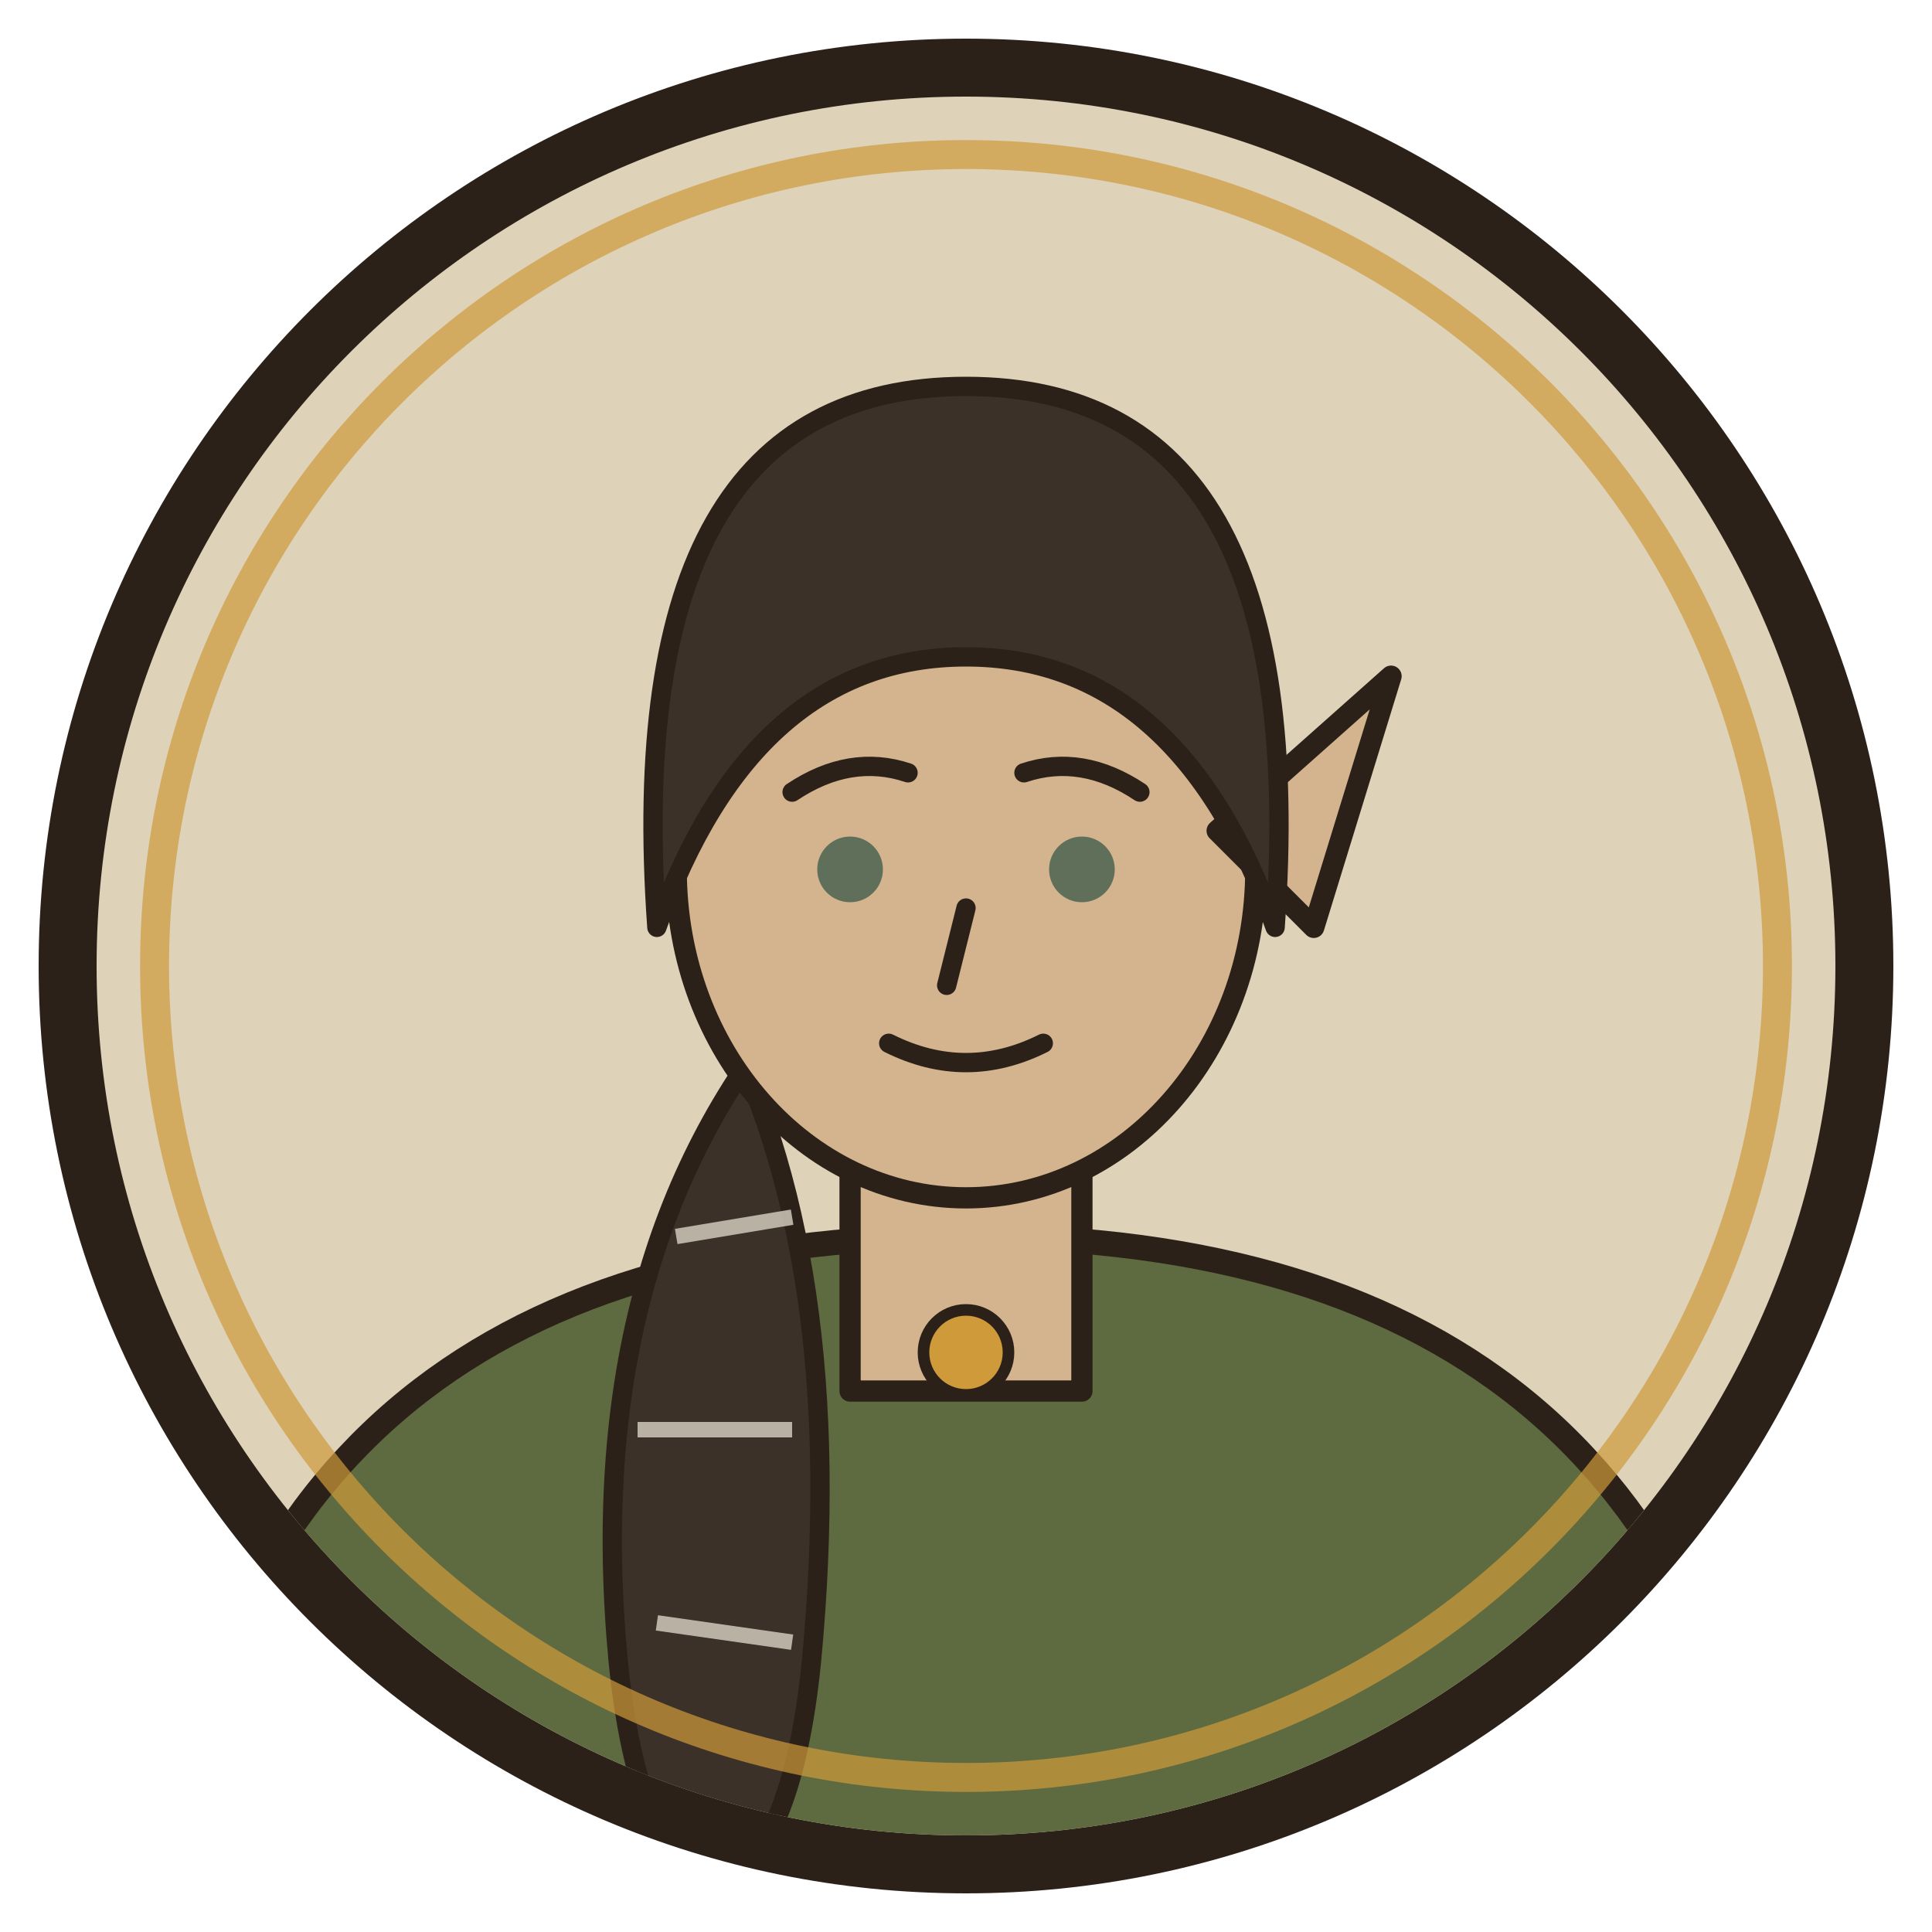
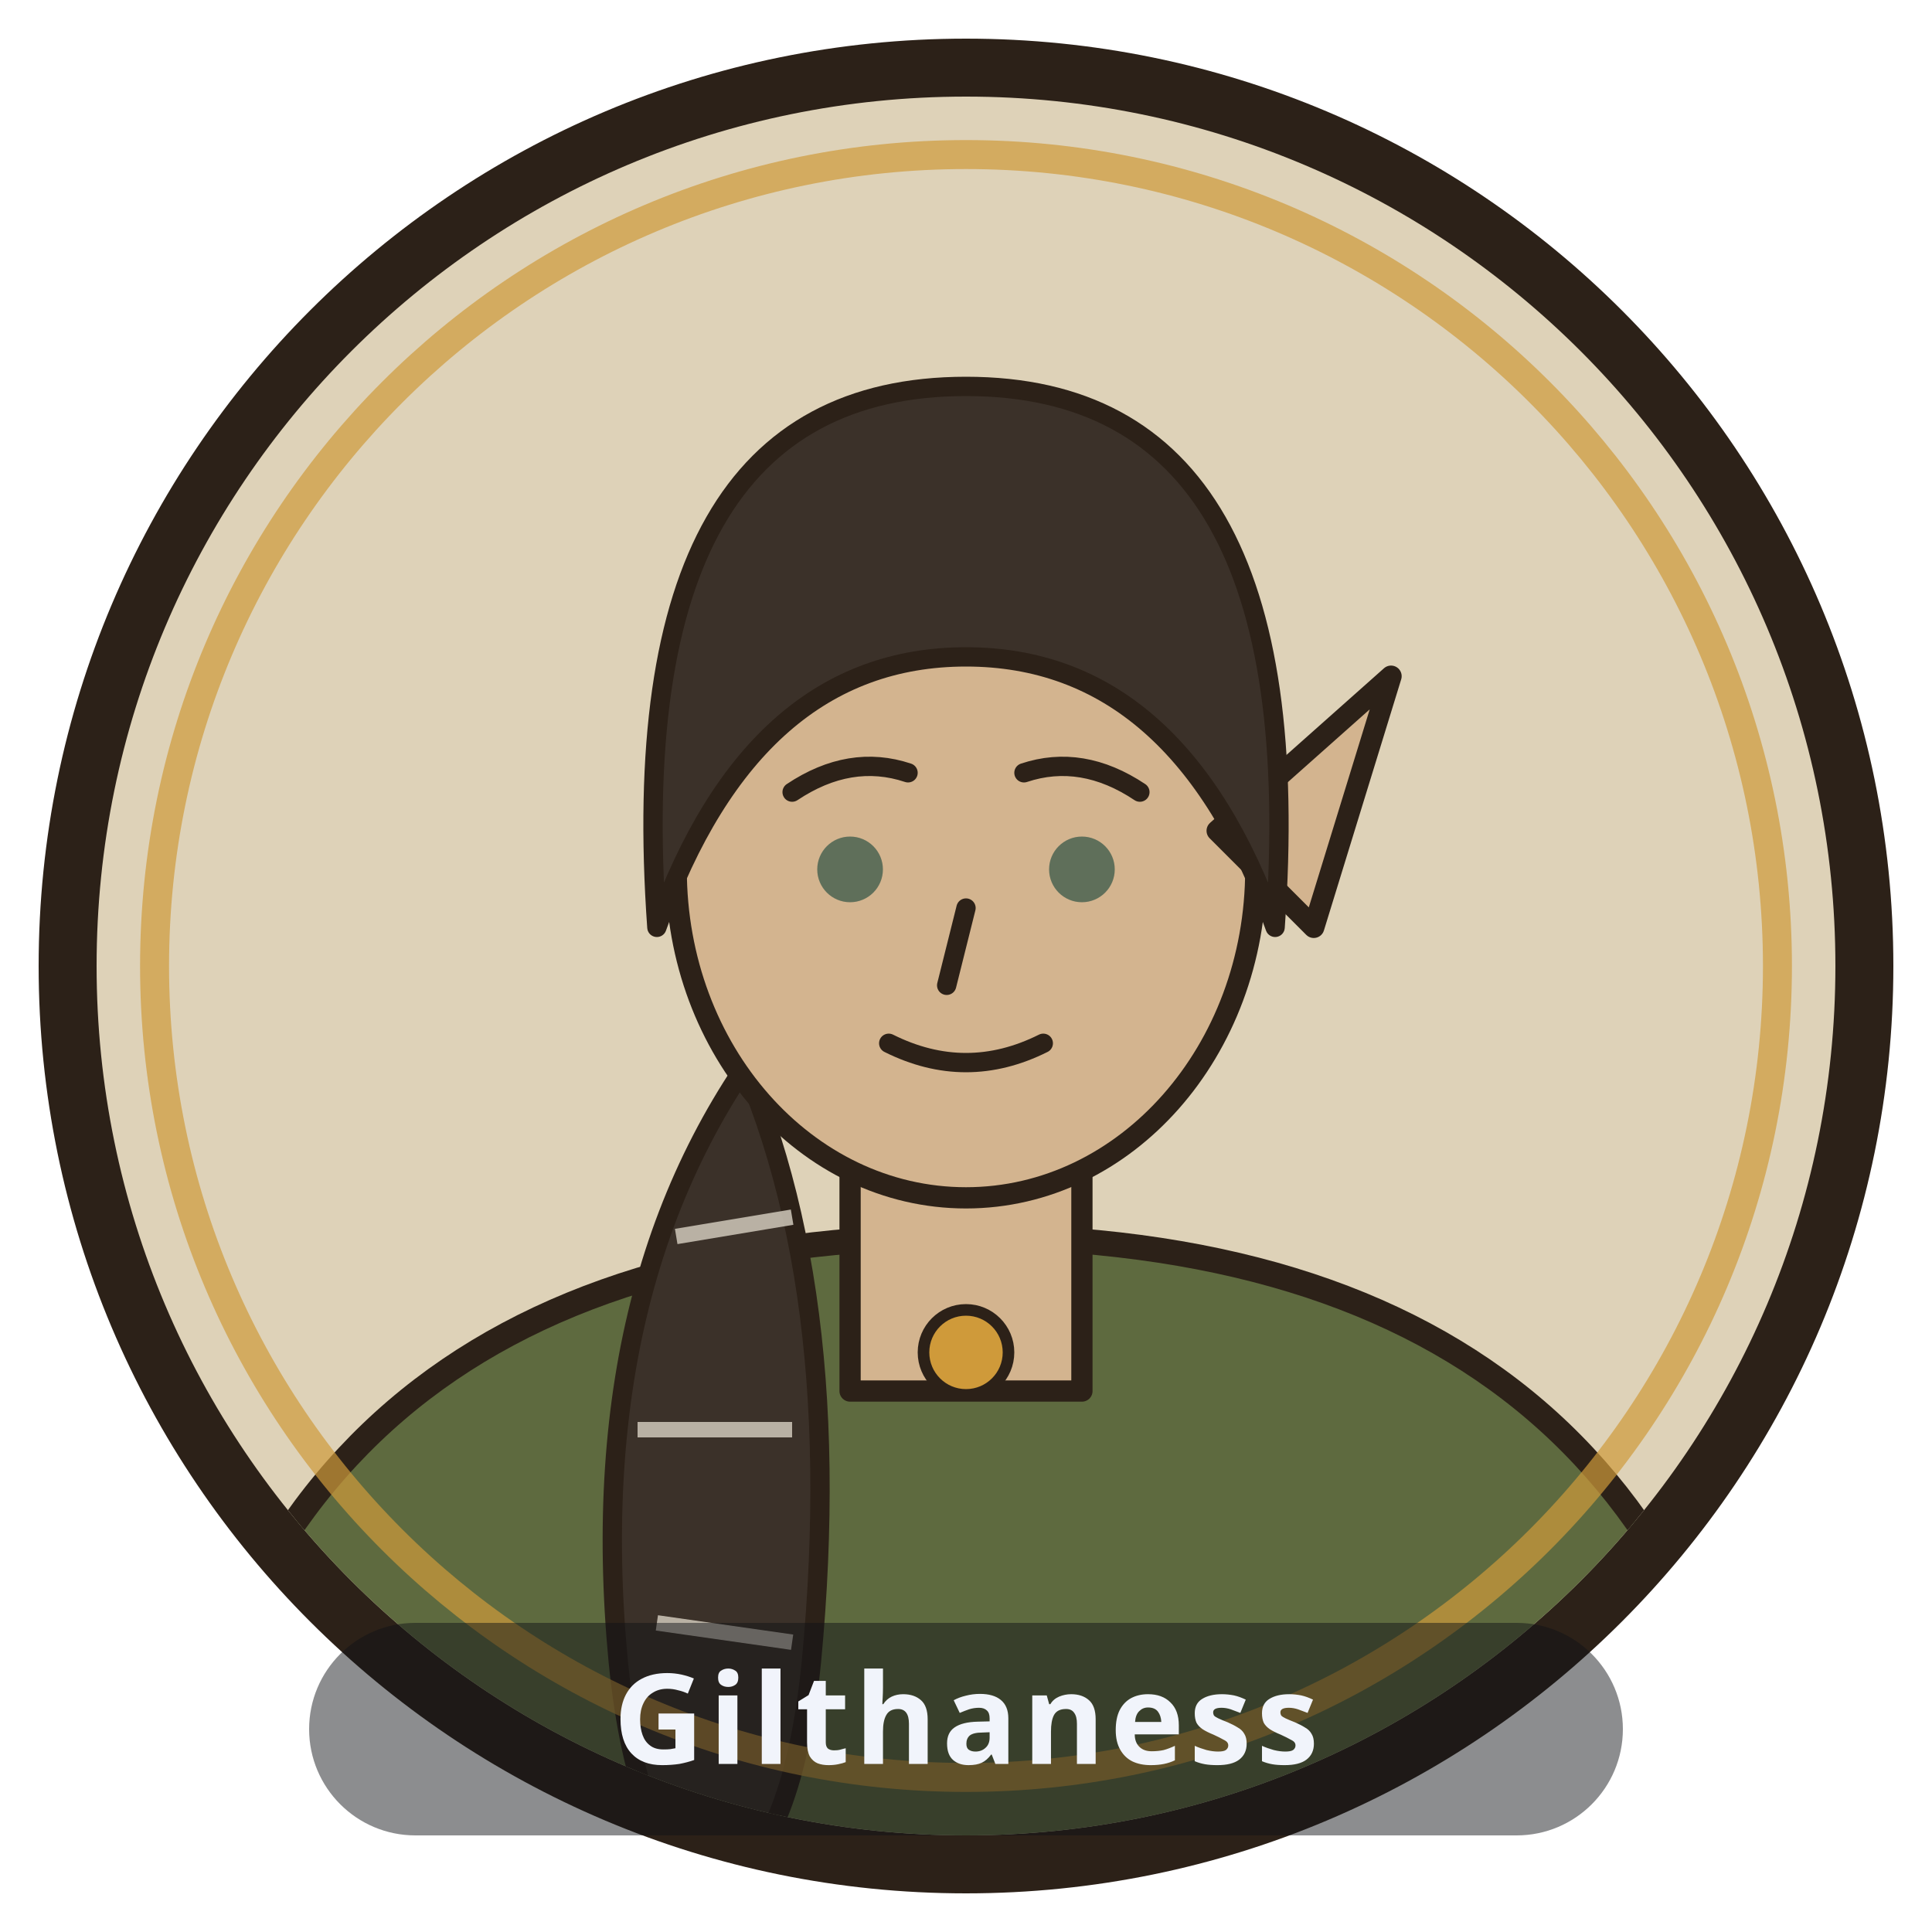
<svg xmlns="http://www.w3.org/2000/svg" viewBox="0 0 100 100">
  <style>
.ring{fill:#ded2b8;stroke:#2c2118;stroke-width:3;}
.gold{fill:none;stroke:#cf9a3a;stroke-width:1.5;opacity:.7;}
.cloak{fill:#5e6a3f;stroke:#2c2118;stroke-width:1.3;stroke-linejoin:round;}
.skin{fill:#d3b48f;stroke:#2c2118;stroke-width:1.1;stroke-linejoin:round;}
.hair{fill:#3b3129;stroke:#2c2118;stroke-width:1;stroke-linejoin:round;}
.ln{fill:none;stroke:#2c2118;stroke-width:1;stroke-linecap:round;}
.slv{fill:none;stroke:#cfc8ba;stroke-width:0.8;opacity:.85;}
.eye{fill:#5f6f5a;}
.jw{fill:#cf9a3a;stroke:#2c2118;stroke-width:0.6;}
</style>
  <circle class="ring" cx="50" cy="50" r="46.5" />
  <clipPath id="t">
    <circle cx="50" cy="50" r="45" />
  </clipPath>
  <g clip-path="url(#t)">
    <path class="cloak" d="M8,100 q4,-36 42,-36 q38,0 42,36 Z" />
    <rect class="skin" x="44" y="58" width="12" height="14" />
    <path class="hair" d="M41,52 q-11,13 -9,34 q1,10 5,12 q4,-2 5,-12 q2,-21 -5,-34 Z" />
    <line class="slv" x1="35" y1="64" x2="41" y2="63" />
    <line class="slv" x1="33" y1="74" x2="41" y2="74" />
    <line class="slv" x1="34" y1="84" x2="41" y2="85" />
    <ellipse class="skin" cx="50" cy="45" rx="15" ry="17" />
    <path class="skin" d="M63,43 l9,-8 -4,13 Z" />
    <path class="hair" d="M34,48 q-2,-28 16,-28 q18,0 16,28 q-5,-14 -16,-14 q-11,0 -16,14 Z" />
    <circle class="eye" cx="44" cy="45" r="1.7" />
    <circle class="eye" cx="56" cy="45" r="1.7" />
    <path class="ln" d="M41,41 q3,-2 6,-1 M53,40 q3,-1 6,1" stroke-width="0.9" />
    <line class="ln" x1="50" y1="47" x2="49" y2="51" stroke-width="0.8" />
    <path class="ln" d="M46,54 q4,2 8,0" stroke-width="0.9" />
    <circle class="jw" cx="50" cy="70" r="2.2" />
  </g>
  <circle class="gold" cx="50" cy="50" r="42" />
+   <rect x="16" y="84" width="68" height="11" rx="5.5" fill="#0f1116" fill-opacity="0.48" />
+   <text x="50" y="91.3" text-anchor="middle" font-family="Verdana, sans-serif" font-size="6.5" font-weight="700" letter-spacing="0.25" fill="#f1f4fb">Gilthaness</text>
</svg>
